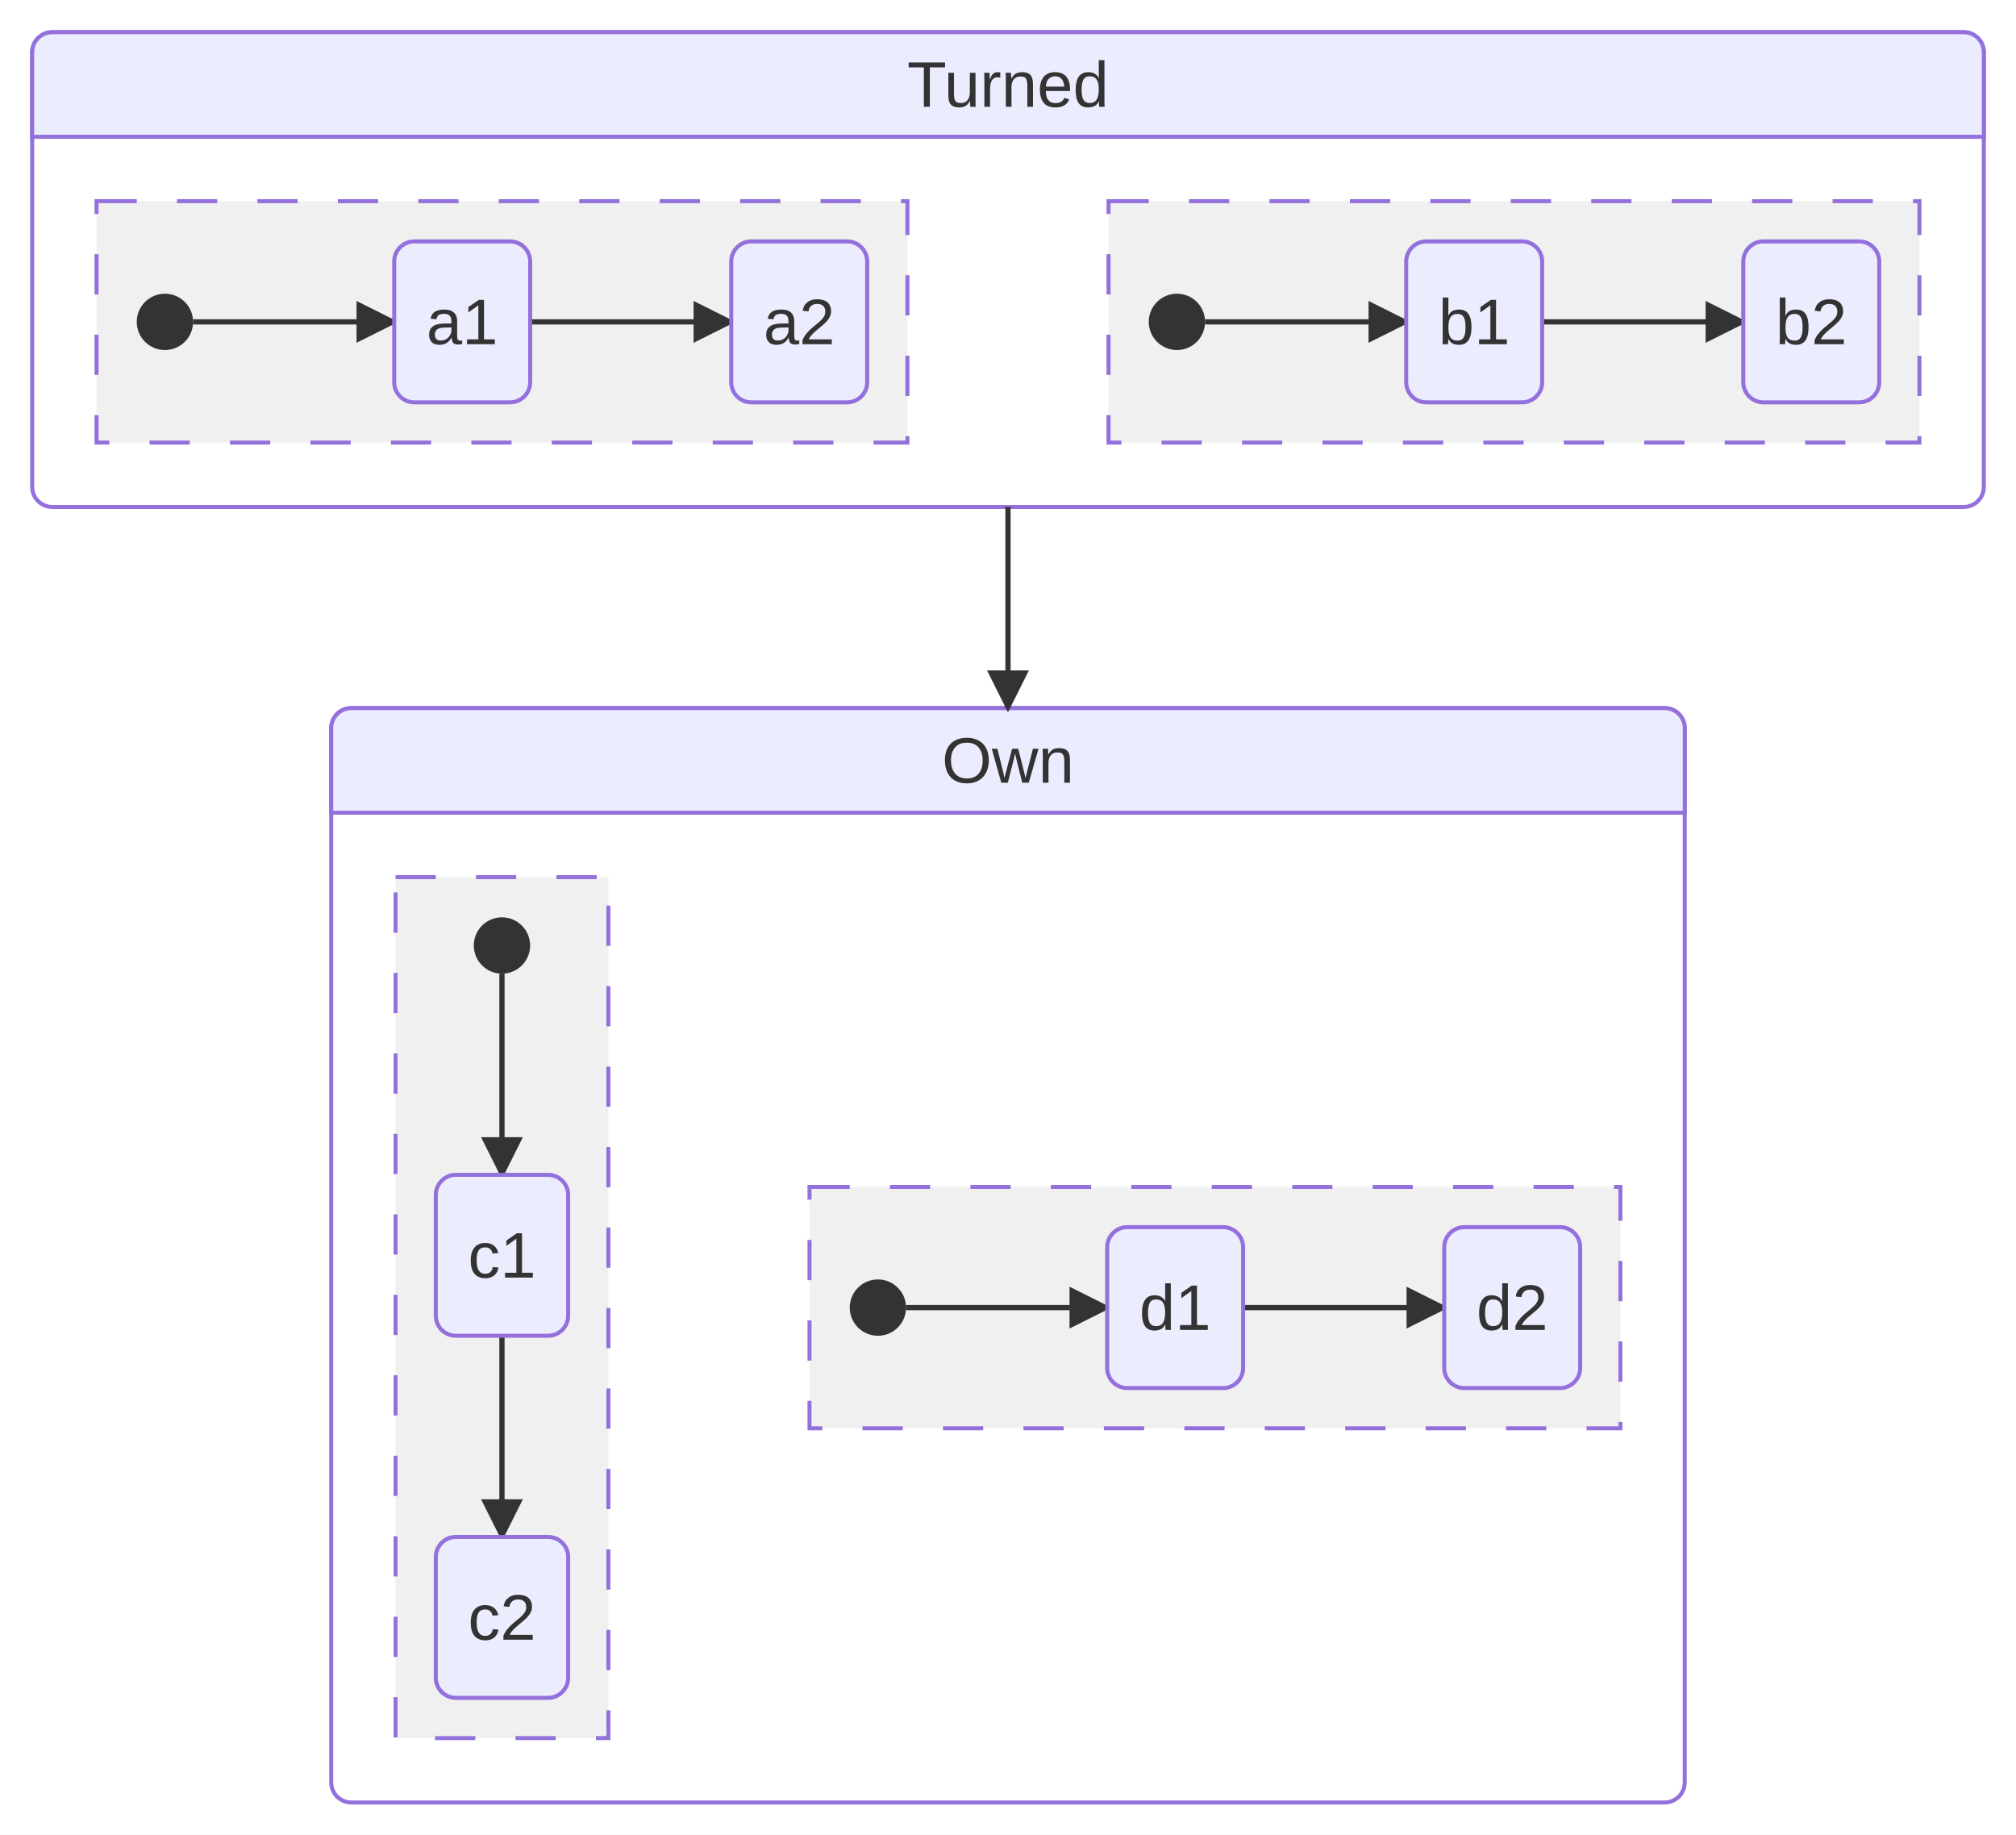
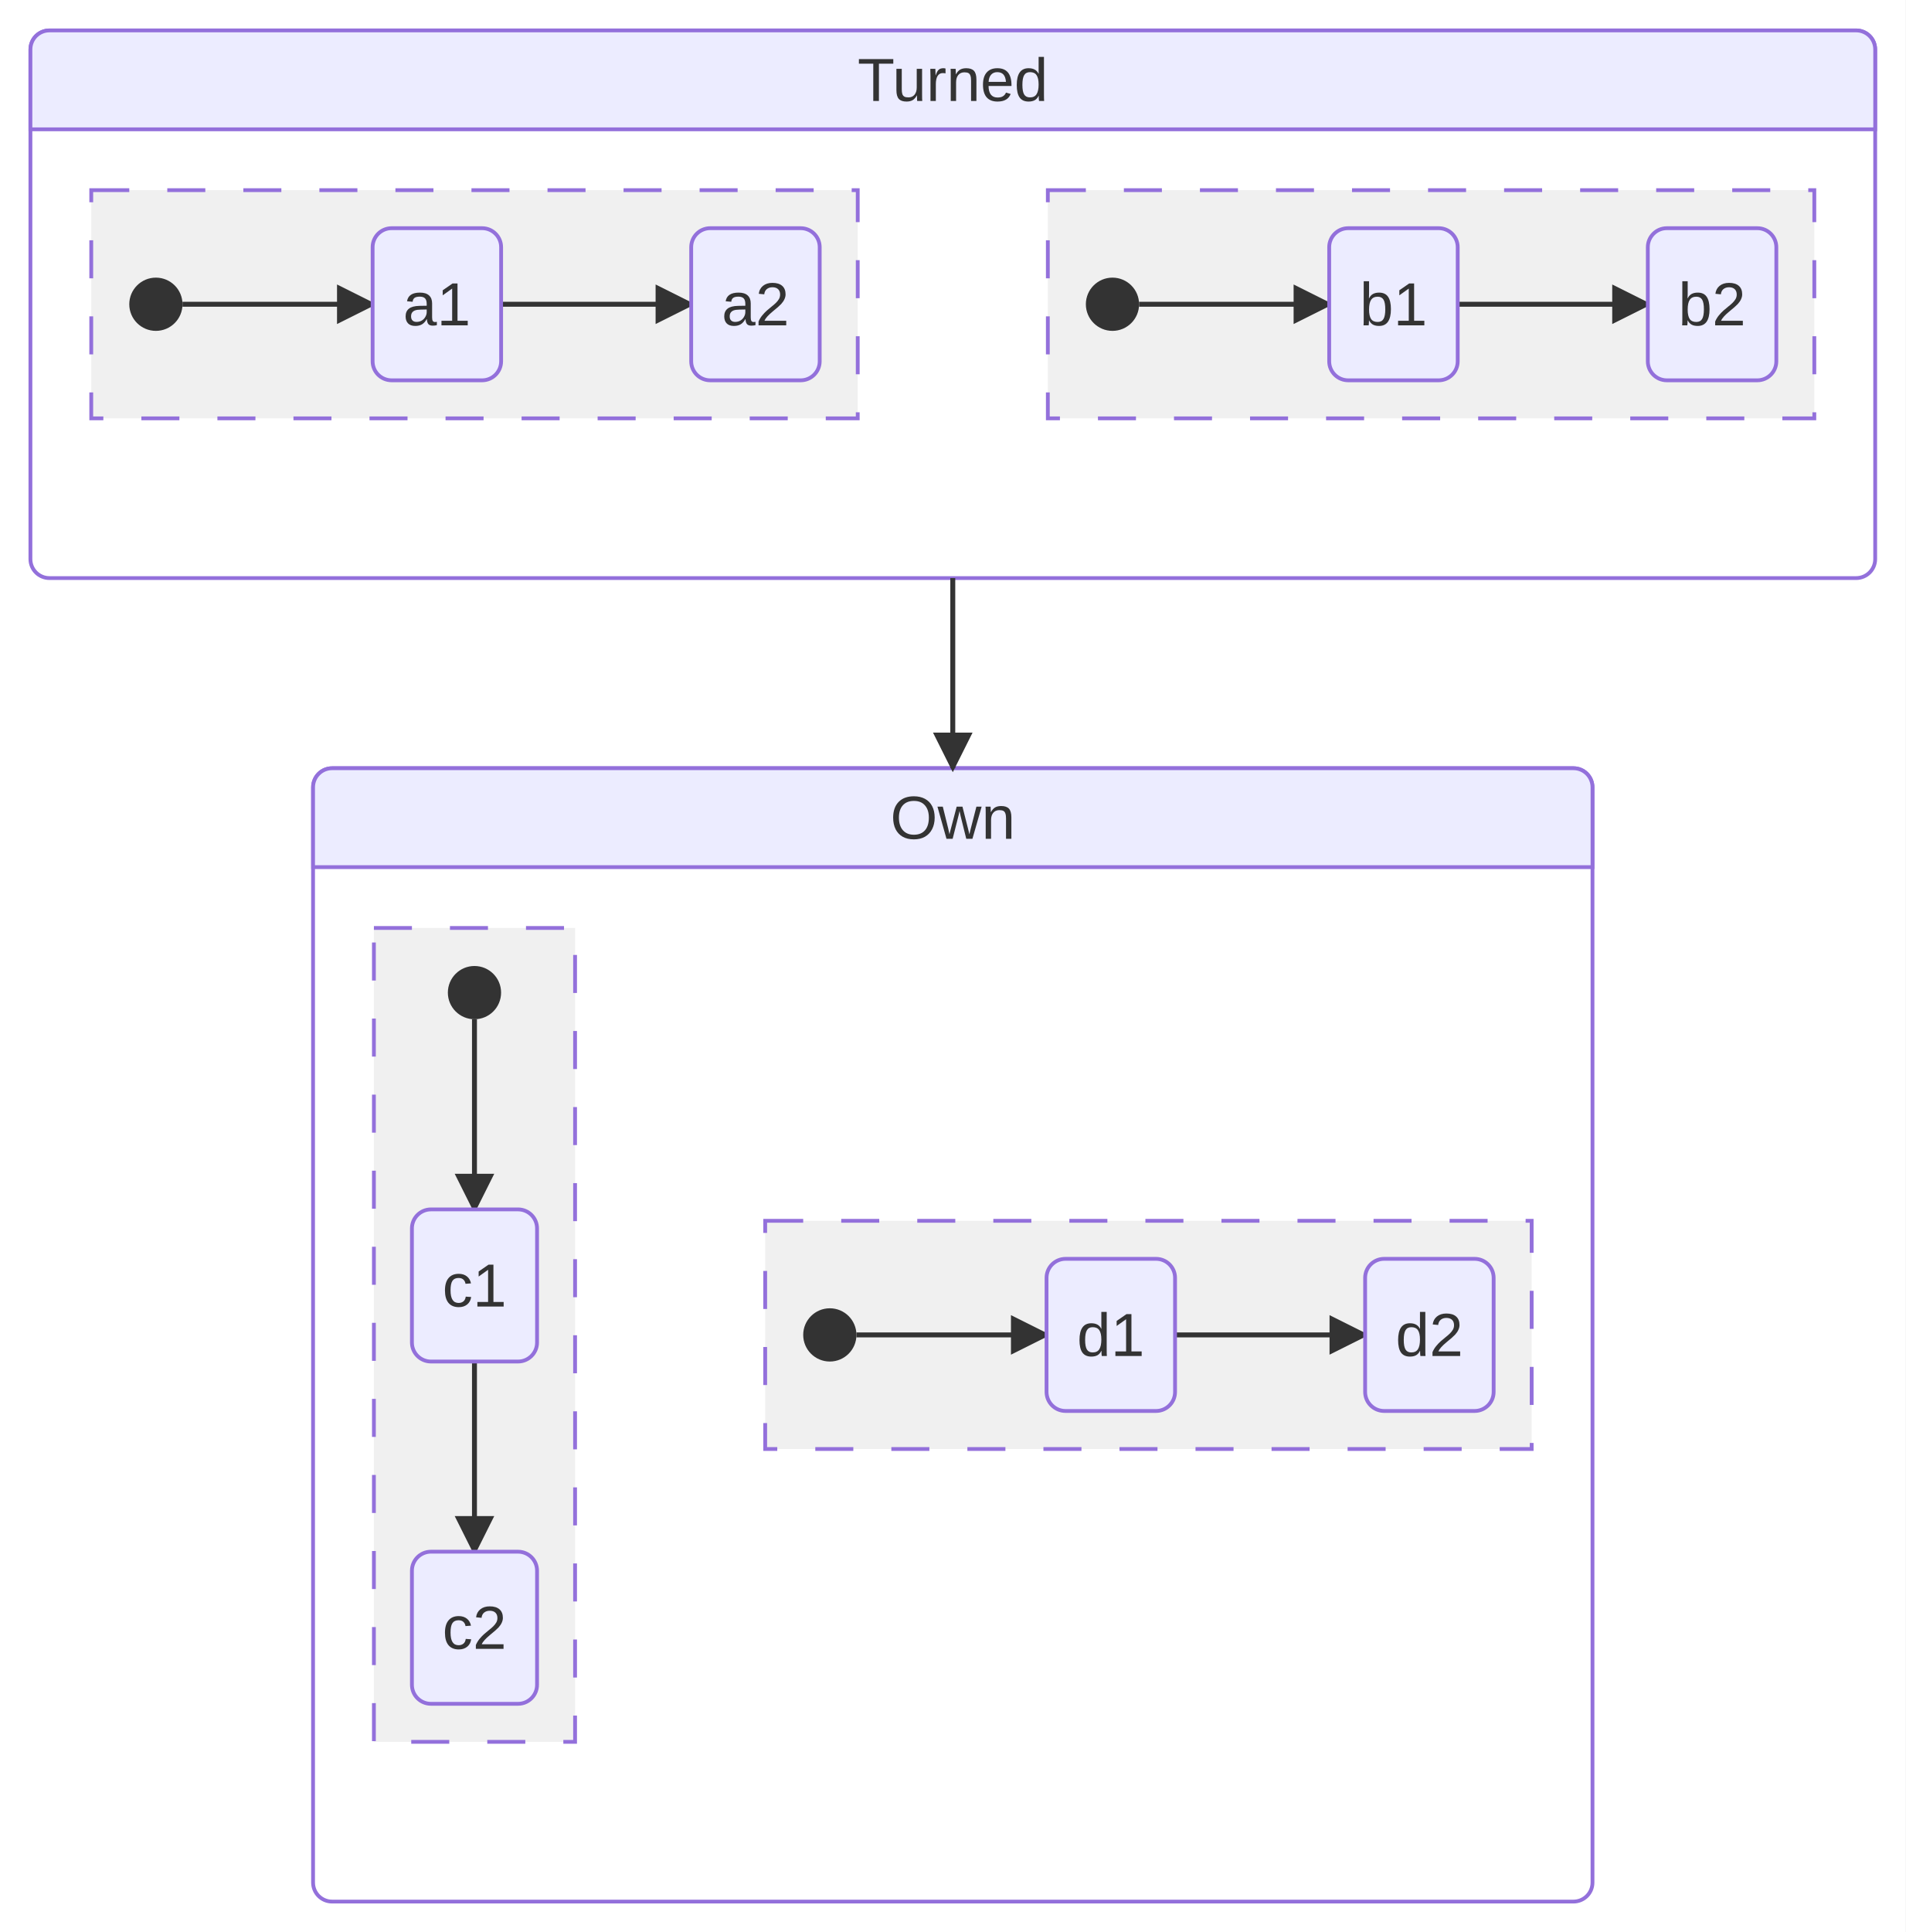
- <svg xmlns="http://www.w3.org/2000/svg" id="mermaid" class="statediagram" width="501.19" height="456" viewBox="-250.59 -8 501.19 456" role="graphics-document document" aria-roledescription="statediagram">
+ <svg xmlns="http://www.w3.org/2000/svg" id="mermaid" class="statediagram" width="501.19" height="508" viewBox="-250.59 -8 501.19 508" role="graphics-document document" aria-roledescription="statediagram">
  <style>#mermaid{font-family:"trebuchet ms",verdana,arial,sans-serif;font-size:16px;fill:#333;}#mermaid .st{fill:#ECECFF;stroke:#9370DB;stroke-width:1px;}#mermaid .bar,#mermaid .start{fill:#333;stroke:none;}#mermaid .endo{fill:#ECECFF;stroke:#333;stroke-width:2px;}#mermaid .endi{fill:#9370DB;}#mermaid .choice{fill:#ECECFF;stroke:#9370DB;stroke-width:1px;}#mermaid .comp{fill:#fff;stroke:#9370DB;stroke-width:1px;}#mermaid .comp-t{fill:#ECECFF;stroke:#9370DB;stroke-width:1px;}#mermaid .region{fill:#f0f0f0;stroke:#9370DB;stroke-width:1px;stroke-dasharray:10,10;}#mermaid .div{stroke:#9370DB;stroke-width:1px;}#mermaid .tr{fill:none;stroke:#333;stroke-width:1.3px;}#mermaid .lbl{fill:#e8e8e8;opacity:0.85;}#mermaid .note{fill:#fff5ad;stroke:#aaaa33;stroke-width:1px;}#mermaid .note-l{stroke:#333;stroke-width:1px;stroke-dasharray:5;}</style>
-   <rect x="-250.59" y="-8" width="501.19" height="456" fill="white" />
+   <rect x="-250.59" y="-8" width="501.19" height="508" fill="white" />
  <defs>
    <marker id="st-arrow" viewBox="0 0 10 10" refX="9" refY="5" markerWidth="8" markerHeight="8" orient="auto">
      <path d="M0,0 L10,5 L0,10 z" fill="#333" />
    </marker>
  </defs>
-   <rect class="comp" x="-242.59" y="0" width="485.19" height="118" rx="5" />
+   <rect class="comp" x="-242.59" y="0" width="485.19" height="144" rx="5" />
  <path class="comp-t" d="M-242.59,26 v-21 a5,5 0 0 1 5,-5 h475.19 a5,5 0 0 1 5,5 v21 z" />
  <text x="0" y="13" text-anchor="middle" dominant-baseline="central">Turned</text>
-   <rect class="comp" x="-168.25" y="168" width="336.5" height="272" rx="5" />
-   <path class="comp-t" d="M-168.25,194 v-21 a5,5 0 0 1 5,-5 h326.5 a5,5 0 0 1 5,5 v21 z" />
-   <text x="0" y="181" text-anchor="middle" dominant-baseline="central">Own</text>
+   <rect class="comp" x="-168.25" y="194" width="336.5" height="298" rx="5" />
+   <path class="comp-t" d="M-168.25,220 v-21 a5,5 0 0 1 5,-5 h326.5 a5,5 0 0 1 5,5 v21 z" />
+   <text x="0" y="207" text-anchor="middle" dominant-baseline="central">Own</text>
  <rect class="region" x="-226.59" y="42" width="201.59" height="60" />
  <rect class="region" x="25" y="42" width="201.59" height="60" />
-   <rect class="region" x="-152.25" y="210" width="52.91" height="214" />
-   <rect class="region" x="-49.34" y="287" width="201.59" height="60" />
-   <path class="tr" d="M0,118L0,168" marker-end="url(#st-arrow)" />
+   <rect class="region" x="-152.25" y="236" width="52.91" height="214" />
+   <rect class="region" x="-49.34" y="313" width="201.59" height="60" />
+   <path class="tr" d="M0,144L0,194" marker-end="url(#st-arrow)" />
  <path class="tr" d="M-202.59,72L-152.59,72" marker-end="url(#st-arrow)" />
  <path class="tr" d="M-118.8,72L-68.8,72" marker-end="url(#st-arrow)" />
  <path class="tr" d="M49,72L99,72" marker-end="url(#st-arrow)" />
  <path class="tr" d="M132.8,72L182.8,72" marker-end="url(#st-arrow)" />
-   <path class="tr" d="M-125.8,234L-125.8,284" marker-end="url(#st-arrow)" />
-   <path class="tr" d="M-125.8,324L-125.8,374" marker-end="url(#st-arrow)" />
-   <path class="tr" d="M-25.34,317L24.66,317" marker-end="url(#st-arrow)" />
-   <path class="tr" d="M58.45,317L108.45,317" marker-end="url(#st-arrow)" />
+   <path class="tr" d="M-125.8,260L-125.8,310" marker-end="url(#st-arrow)" />
+   <path class="tr" d="M-125.8,350L-125.8,400" marker-end="url(#st-arrow)" />
+   <path class="tr" d="M-25.34,343L24.66,343" marker-end="url(#st-arrow)" />
+   <path class="tr" d="M58.45,343L108.45,343" marker-end="url(#st-arrow)" />
  <circle class="start" cx="-209.59" cy="72" r="7" />
  <rect class="st" x="-152.59" y="52" width="33.8" height="40" rx="5" />
  <text x="-135.7" y="72" text-anchor="middle" dominant-baseline="central">a1</text>
  <rect class="st" x="-68.8" y="52" width="33.8" height="40" rx="5" />
  <text x="-51.9" y="72" text-anchor="middle" dominant-baseline="central">a2</text>
  <circle class="start" cx="42" cy="72" r="7" />
  <rect class="st" x="99" y="52" width="33.8" height="40" rx="5" />
  <text x="115.9" y="72" text-anchor="middle" dominant-baseline="central">b1</text>
  <rect class="st" x="182.8" y="52" width="33.8" height="40" rx="5" />
  <text x="199.7" y="72" text-anchor="middle" dominant-baseline="central">b2</text>
-   <circle class="start" cx="-125.8" cy="227" r="7" />
-   <rect class="st" x="-142.25" y="284" width="32.91" height="40" rx="5" />
-   <text x="-125.8" y="304" text-anchor="middle" dominant-baseline="central">c1</text>
-   <rect class="st" x="-142.25" y="374" width="32.91" height="40" rx="5" />
-   <text x="-125.8" y="394" text-anchor="middle" dominant-baseline="central">c2</text>
-   <circle class="start" cx="-32.34" cy="317" r="7" />
-   <rect class="st" x="24.66" y="297" width="33.8" height="40" rx="5" />
-   <text x="41.55" y="317" text-anchor="middle" dominant-baseline="central">d1</text>
-   <rect class="st" x="108.45" y="297" width="33.8" height="40" rx="5" />
-   <text x="125.35" y="317" text-anchor="middle" dominant-baseline="central">d2</text>
+   <circle class="start" cx="-125.8" cy="253" r="7" />
+   <rect class="st" x="-142.25" y="310" width="32.91" height="40" rx="5" />
+   <text x="-125.8" y="330" text-anchor="middle" dominant-baseline="central">c1</text>
+   <rect class="st" x="-142.25" y="400" width="32.91" height="40" rx="5" />
+   <text x="-125.8" y="420" text-anchor="middle" dominant-baseline="central">c2</text>
+   <circle class="start" cx="-32.34" cy="343" r="7" />
+   <rect class="st" x="24.66" y="323" width="33.8" height="40" rx="5" />
+   <text x="41.55" y="343" text-anchor="middle" dominant-baseline="central">d1</text>
+   <rect class="st" x="108.45" y="323" width="33.8" height="40" rx="5" />
+   <text x="125.35" y="343" text-anchor="middle" dominant-baseline="central">d2</text>
</svg>
